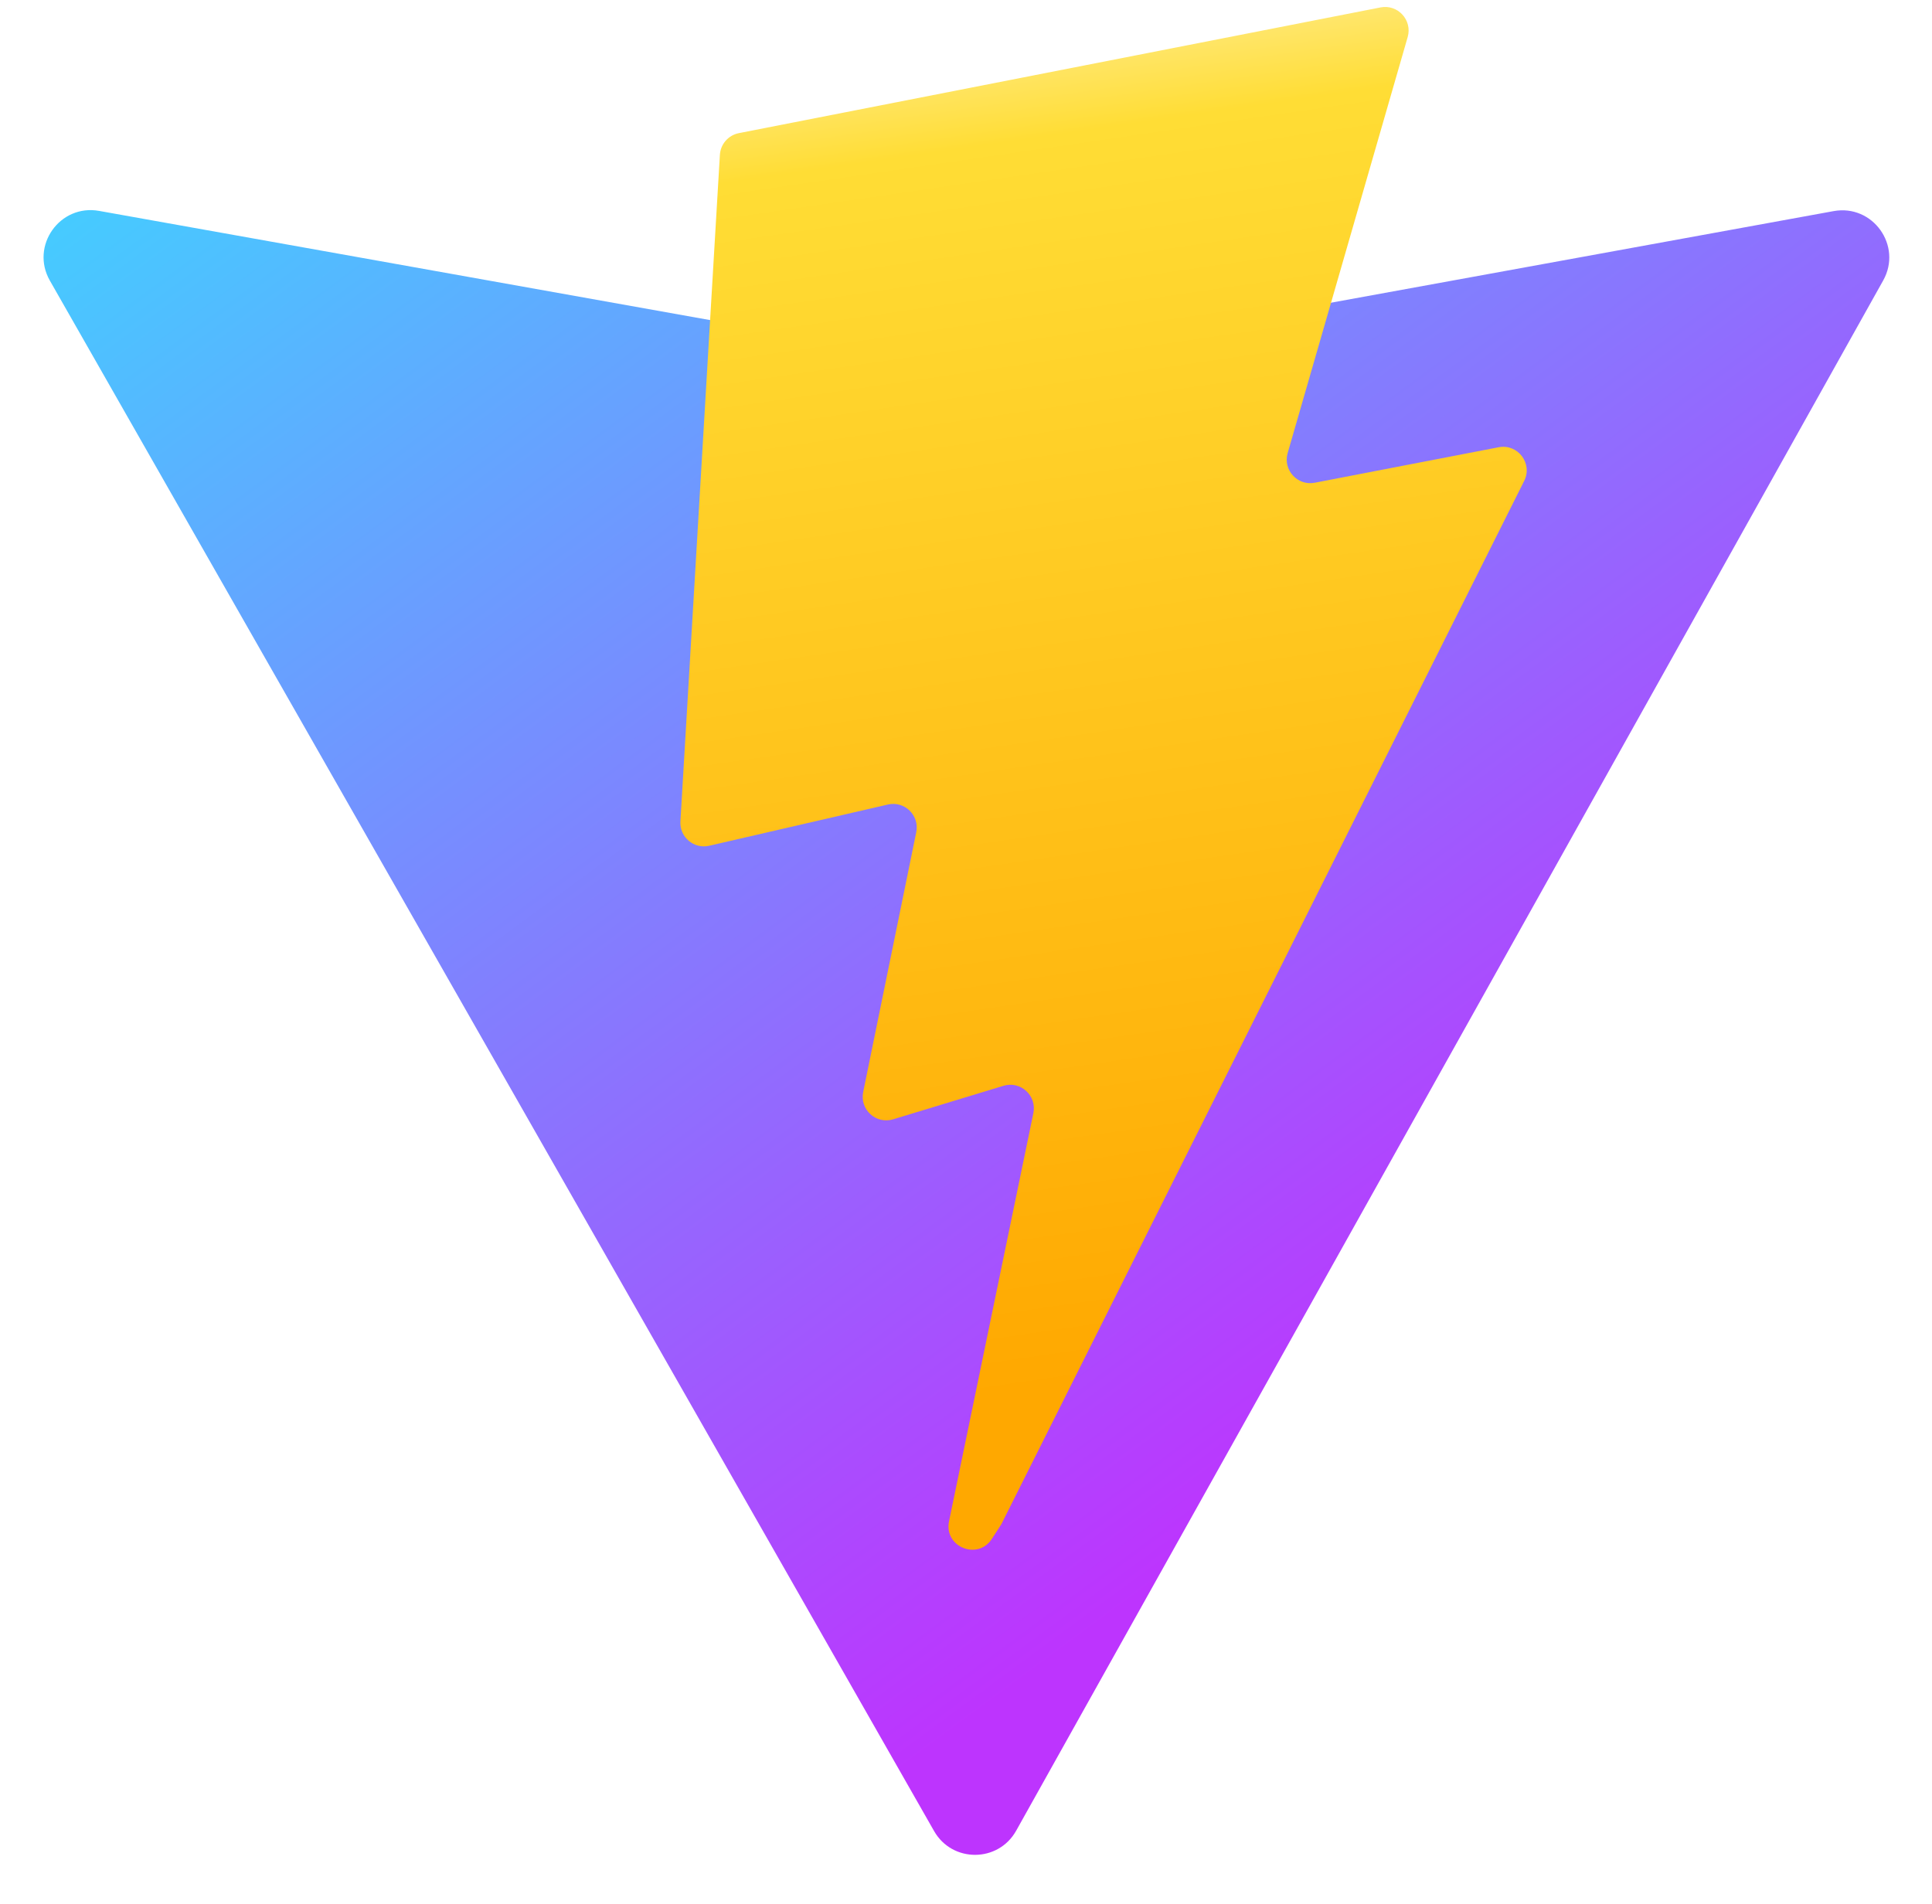
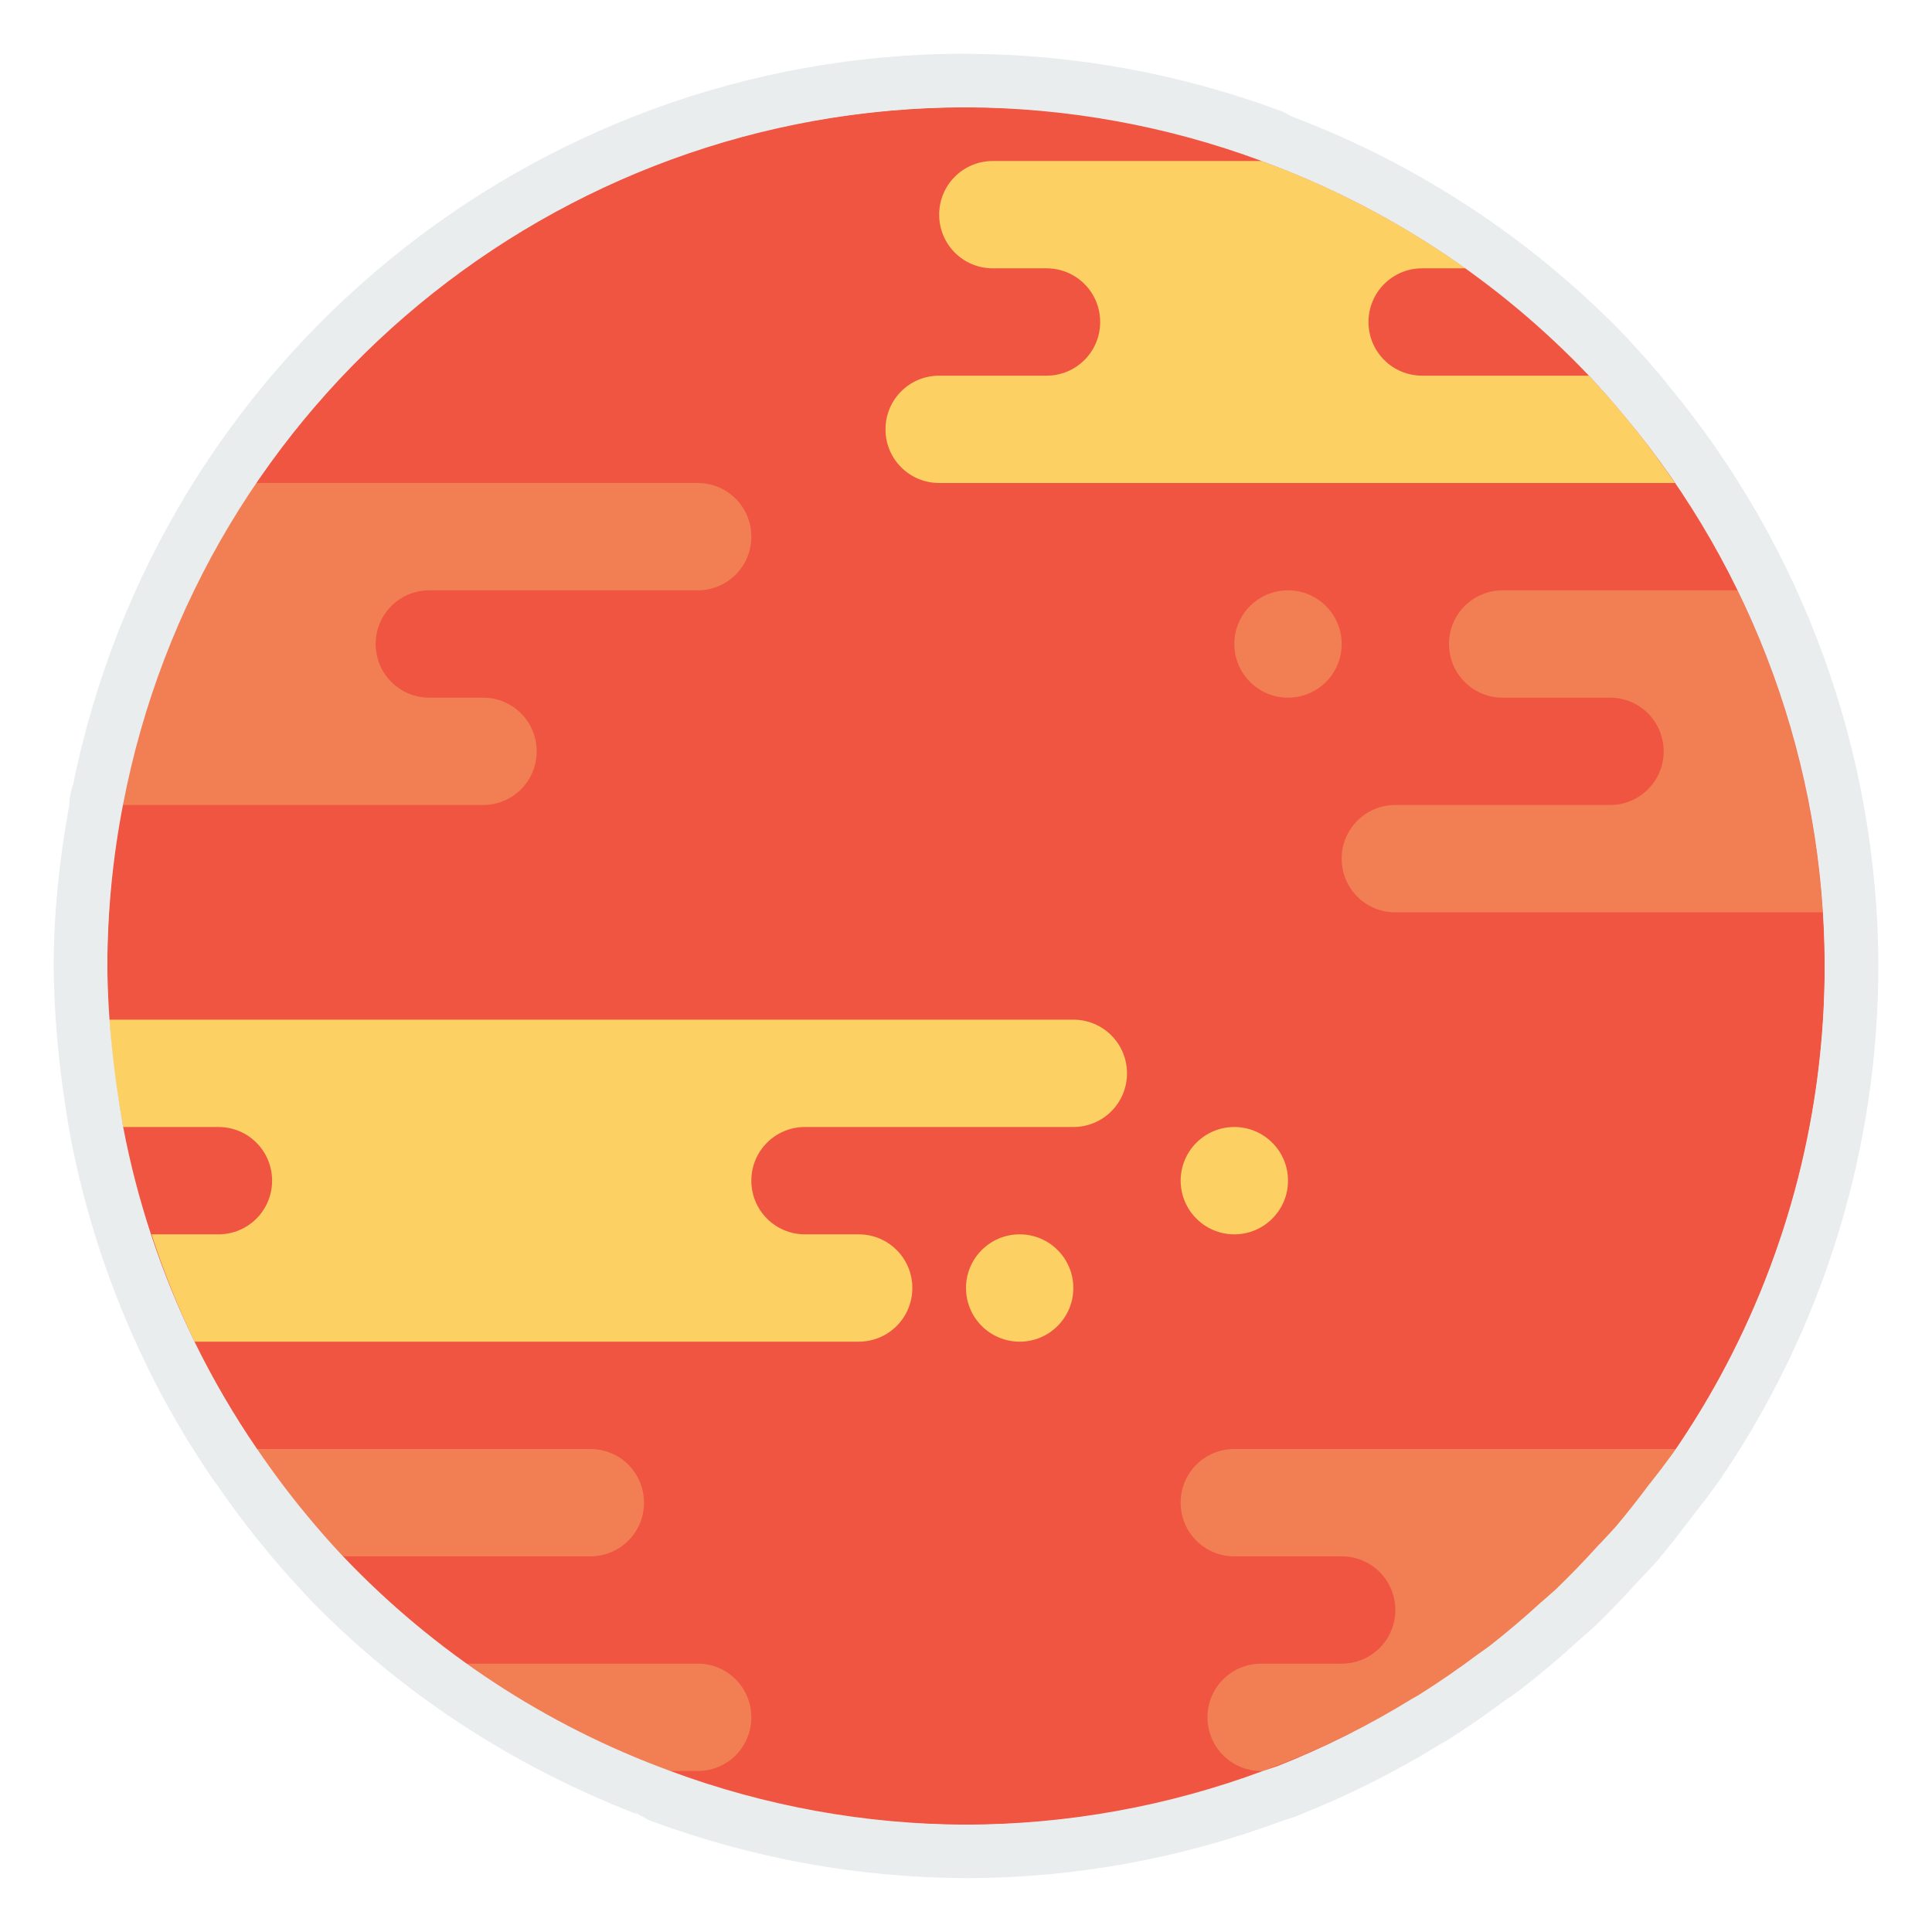
- <svg xmlns="http://www.w3.org/2000/svg" width="410" height="404" viewBox="0 0 410 404" fill="none">
-   <path d="M399.641 59.525L215.643 388.545C211.844 395.338 202.084 395.378 198.228 388.618L10.582 59.556C6.381 52.19 12.68 43.267 21.028 44.759L205.223 77.682C206.398 77.892 207.601 77.89 208.776 77.676L389.119 44.806C397.439 43.289 403.768 52.143 399.641 59.525Z" fill="url(#paint0_linear)" />
-   <path d="M292.965 1.574L156.801 28.255C154.563 28.694 152.906 30.59 152.771 32.866L144.395 174.33C144.198 177.662 147.258 180.248 150.51 179.498L188.42 170.749C191.967 169.931 195.172 173.055 194.443 176.622L183.18 231.775C182.422 235.487 185.907 238.661 189.532 237.56L212.947 230.446C216.577 229.344 220.065 232.527 219.297 236.242L201.398 322.875C200.278 328.294 207.486 331.249 210.492 326.603L212.5 323.5L323.454 102.072C325.312 98.365 322.108 94.137 318.036 94.923L279.014 102.454C275.347 103.161 272.227 99.746 273.262 96.158L298.731 7.867C299.767 4.273 296.636 0.855 292.965 1.574Z" fill="url(#paint1_linear)" />
-   <defs>
-     <linearGradient id="paint0_linear" x1="6" y1="33" x2="235" y2="344" gradientUnits="userSpaceOnUse">
-       <stop stop-color="#41D1FF" />
-       <stop offset="1" stop-color="#BD34FE" />
-     </linearGradient>
-     <linearGradient id="paint1_linear" x1="194.651" y1="8.818" x2="236.076" y2="292.989" gradientUnits="userSpaceOnUse">
-       <stop stop-color="#FFEA83" />
-       <stop offset="0.083" stop-color="#FFDD35" />
-       <stop offset="1" stop-color="#FFA800" />
-     </linearGradient>
-   </defs>
+ <svg xmlns="http://www.w3.org/2000/svg" width="36" height="36">
+   <g color="#000">
+     <g transform="translate(2 -1018.362)">
+       <circle style="isolation:auto;mix-blend-mode:normal" cx="16" cy="1036.362" r="16" fill="#f05542" overflow="visible" />
+       <circle cx="16" cy="1036.362" r="16" fill="#f05542" overflow="visible" style="isolation:auto;mix-blend-mode:normal" />
+       <path style="isolation:auto;mix-blend-mode:normal" fill="#fcd062" d="M16.5 1c-.554 0-1 .446-1 1s.446 1 1 1h1c.554 0 1 .446 1 1s-.446 1-1 1h-2c-.554 0-1 .446-1 1s.446 1 1 1h13.709a16 16 0 0 0-1.602-2H24.5c-.554 0-1-.446-1-1s.446-1 1-1h.805a16 16 0 0 0-3.795-2H16.5Z" overflow="visible" transform="translate(0 1020.362)" />
+       <path style="isolation:auto;mix-blend-mode:normal" fill="#f17f53" d="M22 9a1 1 0 0 0-1 1 1 1 0 0 0 1 1 1 1 0 0 0 1-1 1 1 0 0 0-1-1zm4 0c-.554 0-1 .446-1 1s.446 1 1 1h2c.554 0 1 .446 1 1s-.446 1-1 1h-4c-.554 0-1 .446-1 1s.446 1 1 1h7.963a16 16 0 0 0-1.588-6H26Z" overflow="visible" transform="translate(0 1020.362)" />
+       <path style="isolation:auto;mix-blend-mode:normal" fill="#fcd062" d="M.037 17a16 16 0 0 0 .258 2H2.07c.554 0 1 .446 1 1s-.446 1-1 1H.824a16 16 0 0 0 .801 2H14c.554 0 1-.446 1-1s-.446-1-1-1h-1c-.554 0-1-.446-1-1s.446-1 1-1h5c.554 0 1-.446 1-1s-.446-1-1-1z" overflow="visible" transform="translate(0 1020.362)" />
+       <path style="isolation:auto;mix-blend-mode:normal" fill="#f17f53" d="M2.791 25a16 16 0 0 0 1.602 2H9c.554 0 1-.446 1-1s-.446-1-1-1H2.791zm3.904 4a16 16 0 0 0 3.795 2H11c.554 0 1-.446 1-1s-.446-1-1-1H6.695zM21 25c-.554 0-1 .446-1 1s.446 1 1 1h2c.554 0 1 .446 1 1s-.446 1-1 1h-1.5c-.554 0-1 .446-1 1s.446 1 1 1h.031a16 16 0 0 0 7.696-6H21z" overflow="visible" transform="translate(0 1020.362)" />
+       <circle cx="17" cy="1042.362" r="1" fill="#fcd062" overflow="visible" style="isolation:auto;mix-blend-mode:normal" />
+       <circle style="isolation:auto;mix-blend-mode:normal" cx="21" cy="1040.362" r="1" fill="#fcd062" overflow="visible" />
+       <path style="isolation:auto;mix-blend-mode:normal" fill="#f17f53" d="M2.773 7a16 16 0 0 0-2.482 6H7c.554 0 1-.446 1-1s-.446-1-1-1H6c-.554 0-1-.446-1-1s.446-1 1-1h5c.554 0 1-.446 1-1s-.446-1-1-1H2.773Z" overflow="visible" transform="translate(0 1020.362)" />
+     </g>
+     <path style="line-height:normal;text-indent:0;text-align:start;text-decoration-line:none;text-decoration-style:solid;text-decoration-color:#000;text-transform:none;block-progression:tb;isolation:auto;mix-blend-mode:normal" fill="#e9eded" d="M18 1C9.914 1 2.96 6.722 1.36 14.63a1 1 0 0 0-.048.167l-.001.01a1 1 0 0 0-.004.017 1 1 0 0 0-.016.166 1 1 0 0 0 0 .01c-.18.989-.289 1.992-.291 2.998a1 1 0 0 0 0 .012c.005.536.036 1.07.092 1.603a16.978 16.978 0 0 0 .1.819v-.01c.033.246.072.491.117.736a1 1 0 0 0 .002.014l.002.01a17.007 17.007 0 0 0 1.412 4.244 1 1 0 0 0 .002.01c.36.737.774 1.447 1.238 2.125a1 1 0 0 0 .06.08 1 1 0 0 0 .008.01 17.02 17.02 0 0 0 1.63 2.03 1 1 0 0 0 .005.01c1.735 1.824 3.866 3.213 6.213 4.118l-.098-.1a1 1 0 0 0 .155.127h.003c.07.026.128.074.198.1a1 1 0 0 0 .004 0h.005a16.998 16.998 0 0 0 5.848 1.06 1 1 0 0 0 .006 0c2.006 0 3.996-.364 5.877-1.062l.24-.079a1 1 0 0 0 .045-.017c.926-.365 1.817-.81 2.664-1.332.033-.02.067-.038.1-.057a1 1 0 0 0 .031-.017c.382-.24.752-.499 1.113-.768l.016-.01a1 1 0 0 0 .049-.031l.213-.154a1 1 0 0 0 .025-.02c.35-.273.69-.56 1.018-.861.087-.076.175-.151.261-.229a1 1 0 0 0 .028-.025l.006-.01h.007c.278-.268.546-.547.805-.834l.033-.033a1 1 0 0 0 .018-.018c.1-.106.2-.211.299-.32a1 1 0 0 0 .023-.027c.215-.256.42-.518.62-.785l.019-.022a1 1 0 0 0 .015-.021c.157-.198.31-.398.457-.602a1 1 0 0 0 .01-.014l.057-.082a1 1 0 0 0 .002 0A16.997 16.997 0 0 0 35 18.006a17 17 0 0 0-3.941-10.86l-.004-.01c-.23-.279-.47-.551-.717-.816a1 1 0 0 0-.006-.01 16.986 16.986 0 0 0-6.268-4.142h-.002a1 1 0 0 0-.205-.104h-.002a16.997 16.997 0 0 0-5.851-1.062 1 1 0 0 0-.004 0V1zm0 1a16 16 0 0 1 5.51 1 16 16 0 0 0 .002.002A16 16 0 0 1 29.607 7a16 16 0 0 1 .68.773A16 16 0 0 1 34 18a16 16 0 0 1-1.959 7.67 16 16 0 0 1-.814 1.33 16 16 0 0 1-.053.076 16 16 0 0 1-.43.567 16 16 0 0 1-.02.023 16 16 0 0 1-.617.781 16 16 0 0 1-.28.303 16 16 0 0 1-.034.033 16 16 0 0 1-.805.834 16 16 0 0 0-.002.002 16 16 0 0 1-.26.229 16 16 0 0 1-.01.007 16 16 0 0 1-.956.811 16 16 0 0 1-.201.145 16 16 0 0 1-.016.01 16 16 0 0 1-1.115.767 16 16 0 0 1-.123.07 16 16 0 0 1-2.508 1.254 16 16 0 0 1-.266.088A16 16 0 0 1 18 34a16 16 0 0 1-5.51-1 16 16 0 0 0-.002-.002 16 16 0 0 1-.006-.002A16 16 0 0 1 6.392 29a16 16 0 0 1-.68-.773 16 16 0 0 1-.917-1.223A16 16 0 0 1 4.79 27a16 16 0 0 1-1.166-2l-.008-.018A16 16 0 0 1 2.295 21l-.002-.01a16 16 0 0 1 0-.004 16 16 0 0 1-.111-.697l-.004-.023a15.987 15.987 0 0 1-.092-.756A16 16 0 0 1 2 18a16 16 0 0 1 .291-3 16 16 0 0 0 0-.002 16 16 0 0 1 .002-.004A16 16 0 0 1 18 2z" font-family="sans-serif" font-weight="400" overflow="visible" />
+   </g>
</svg>
